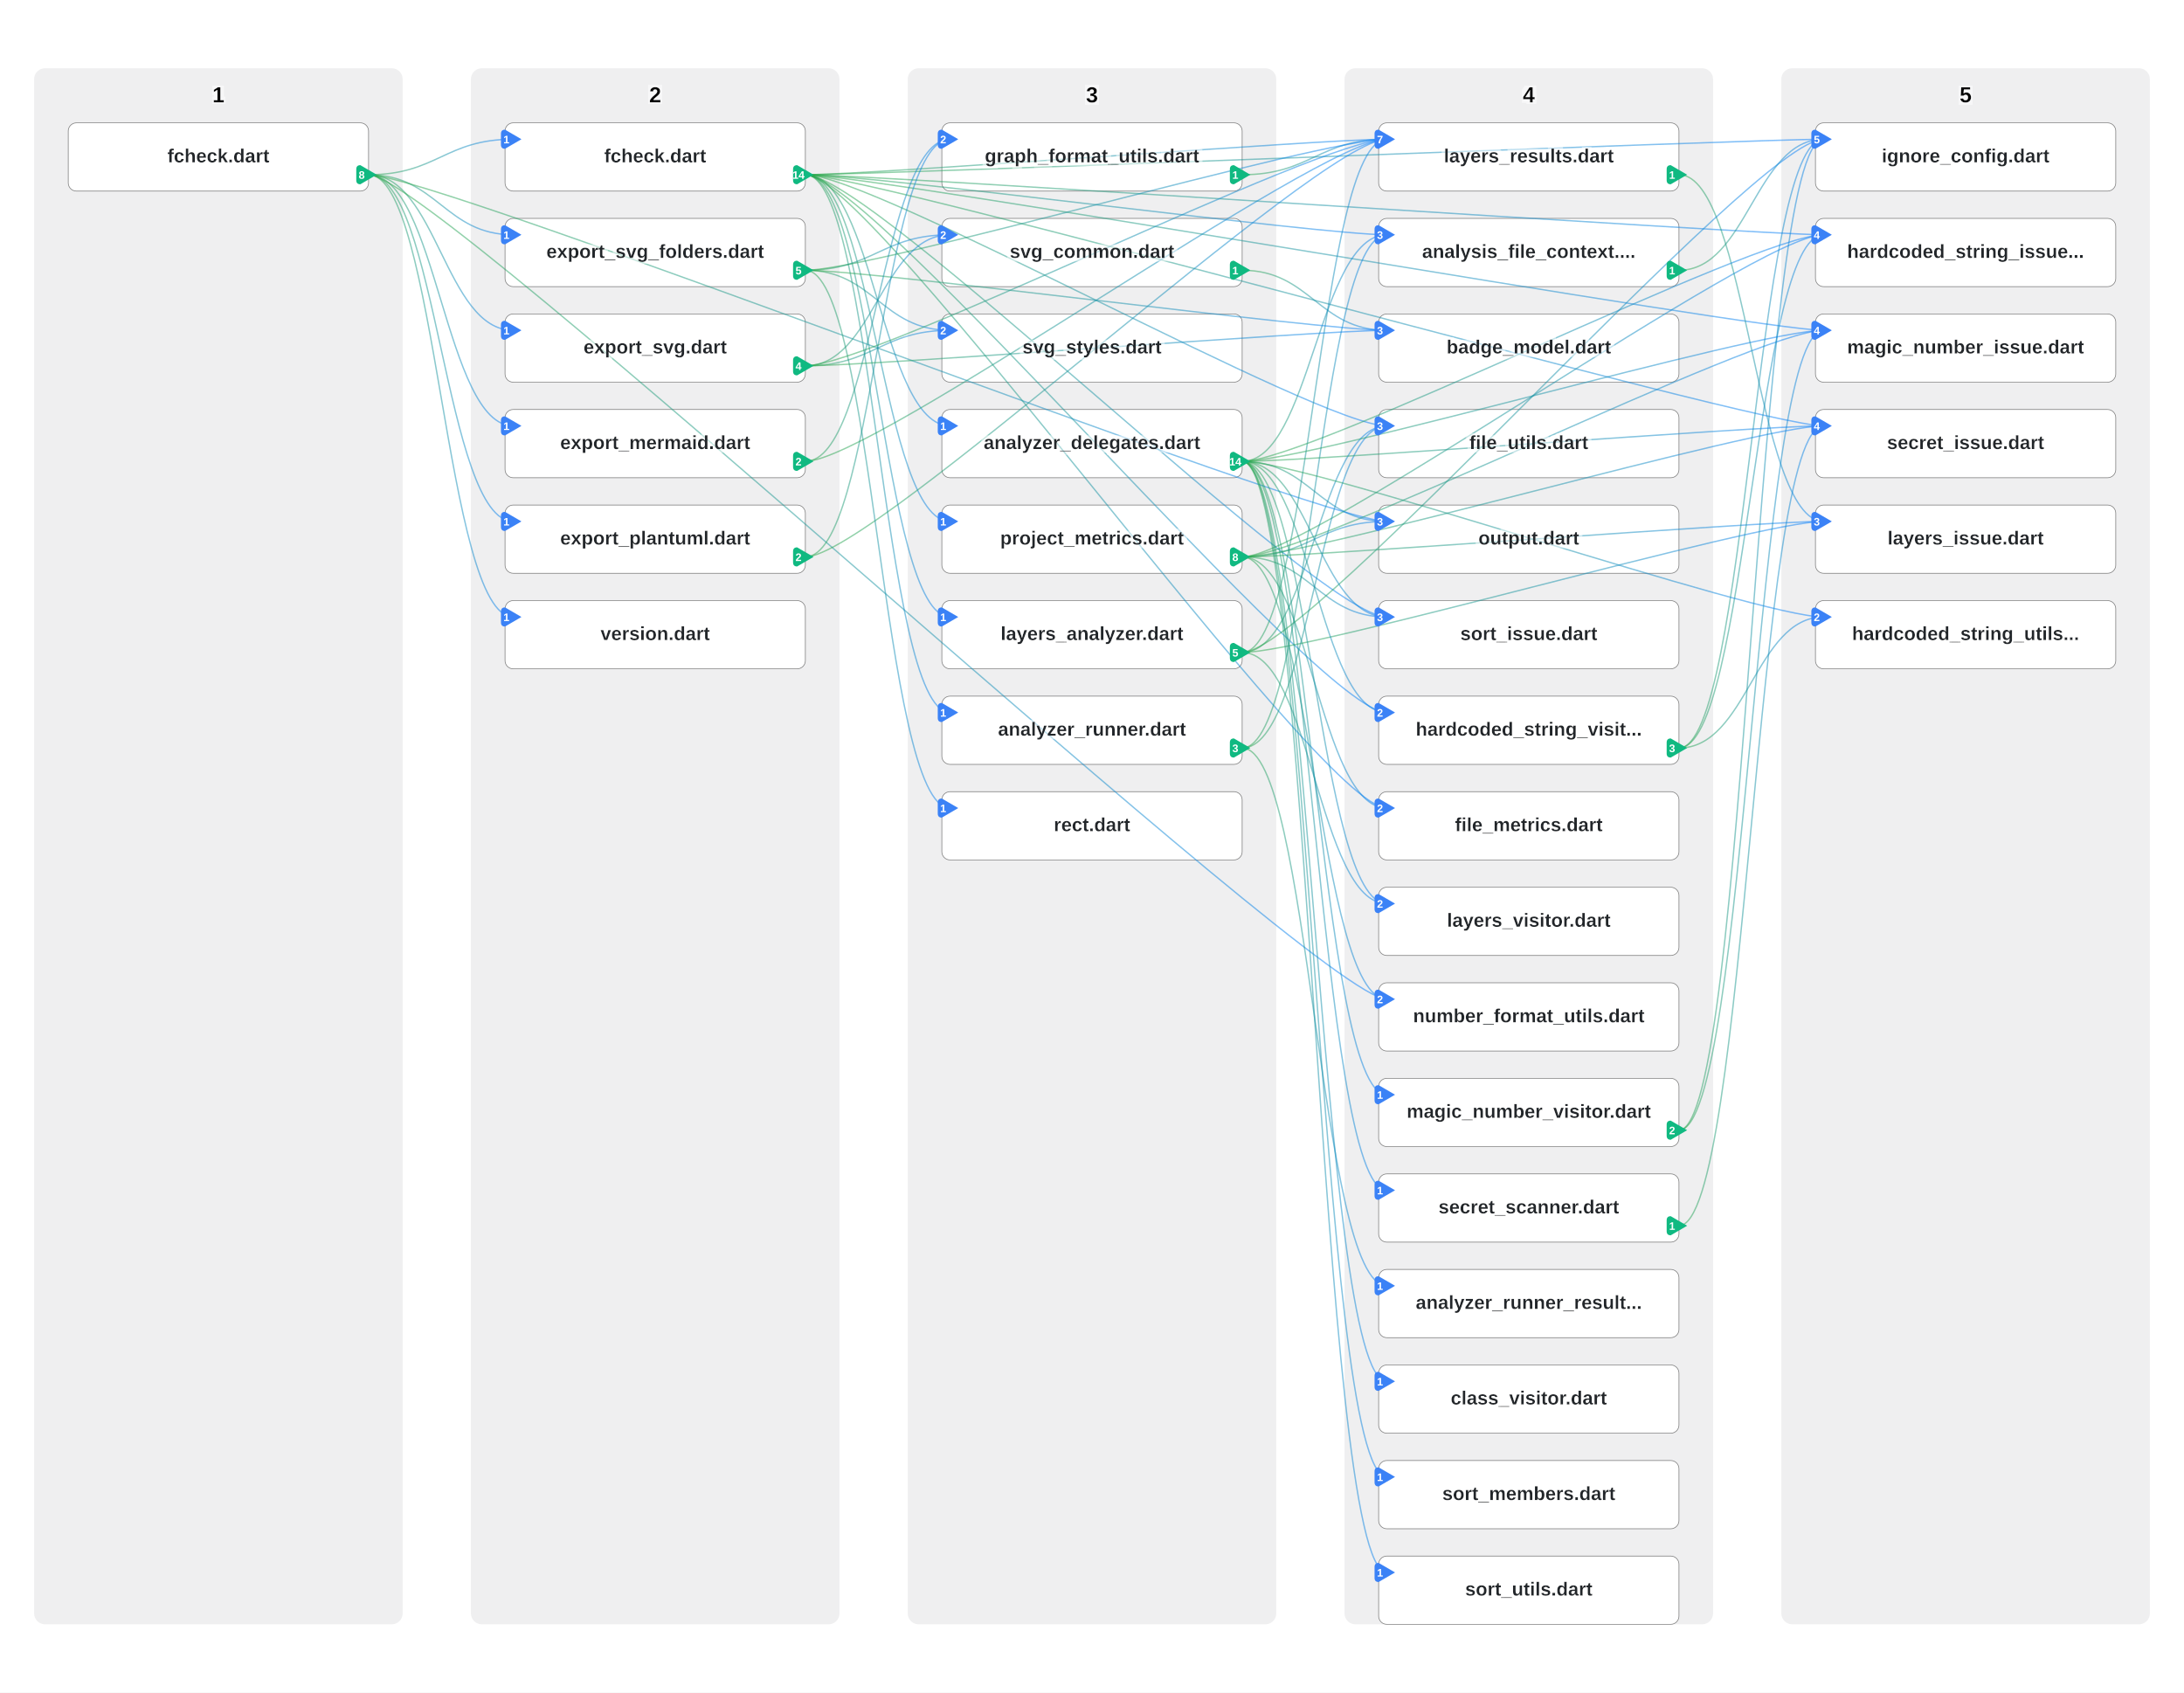
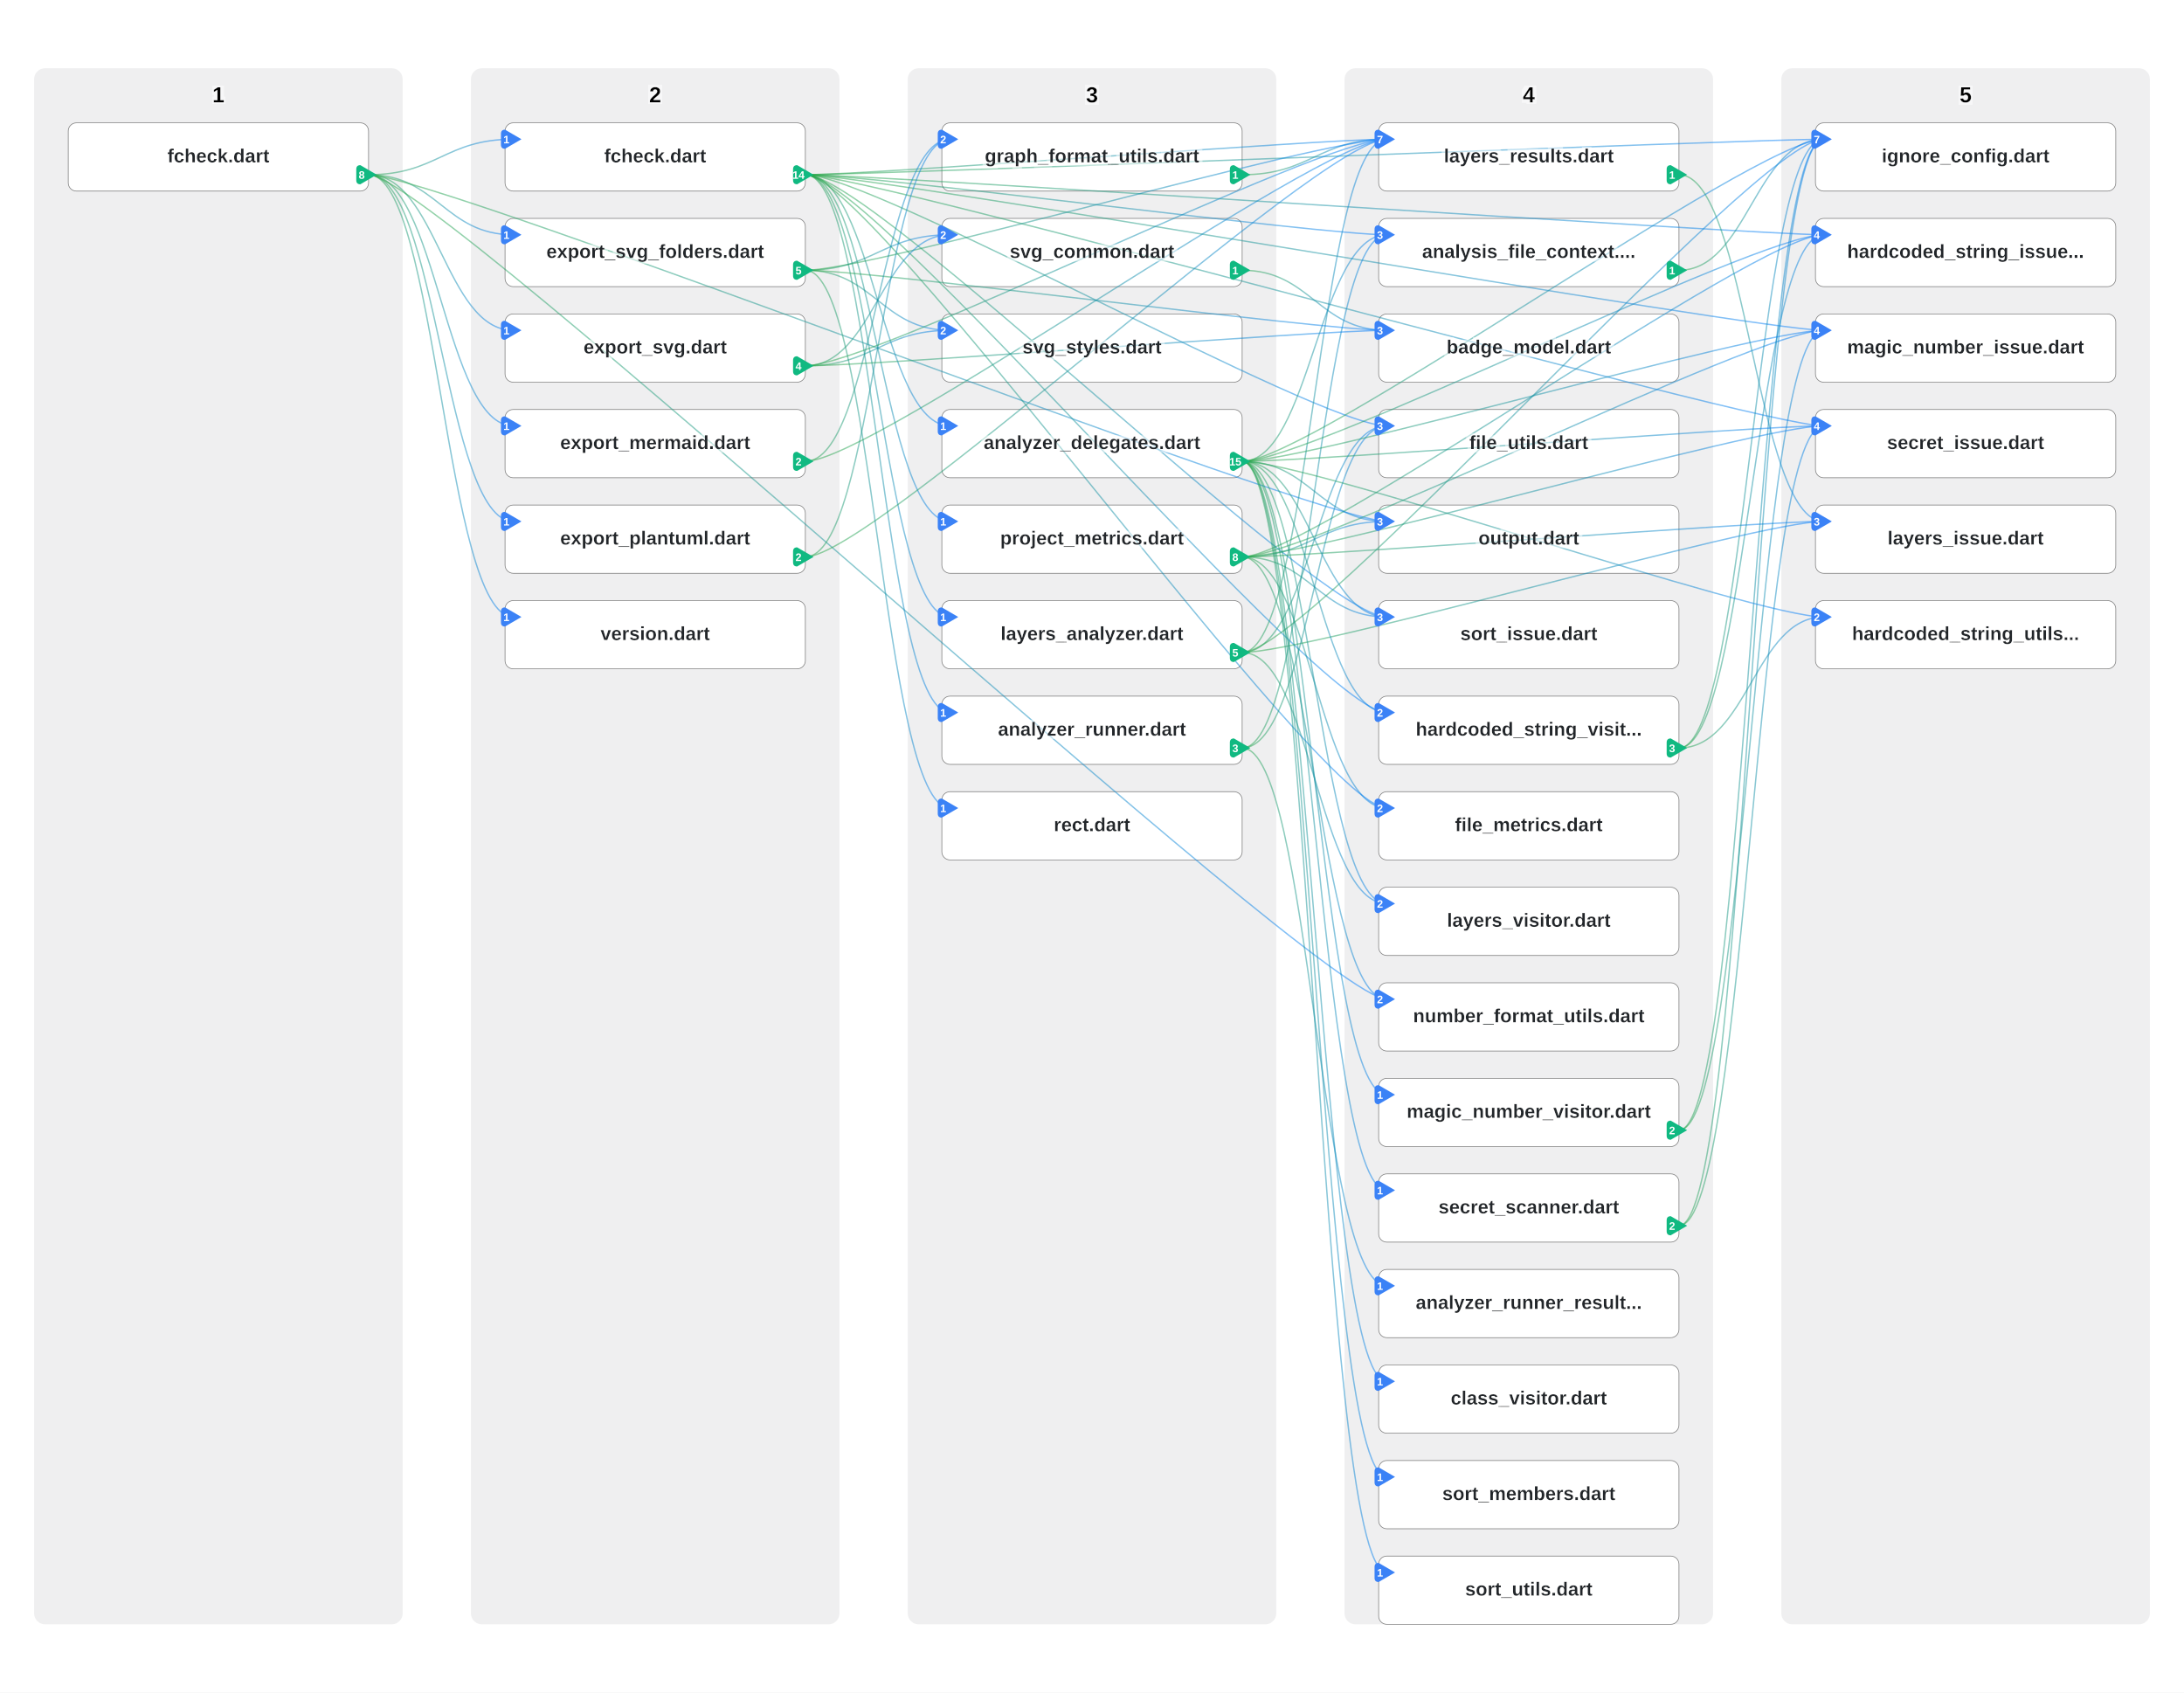
<svg xmlns="http://www.w3.org/2000/svg" width="1600" height="1240" viewBox="0 0 1600 1240" font-family="Arial, Helvetica, sans-serif">
  <defs>
    <filter id="whiteShadow" x="-20%" y="-20%" width="140%" height="140%">
      <feGaussianBlur in="SourceAlpha" stdDeviation="3" />
      <feOffset dx="0" dy="0" result="offsetblur" />
      <feFlood flood-color="white" flood-opacity="1" />
      <feComposite in2="offsetblur" operator="in" />
      <feMerge>
        <feMergeNode />
        <feMergeNode in="SourceGraphic" />
      </feMerge>
    </filter>
    <filter id="hierarchicalShadow" x="-20%" y="-20%" width="140%" height="140%">
      <feGaussianBlur in="SourceAlpha" stdDeviation="5" />
      <feOffset dx="2" dy="2" result="offsetblur" />
      <feFlood flood-color="rgba(0,0,0,0.1)" flood-opacity="0.8" />
      <feComposite in2="offsetblur" operator="in" />
      <feMerge>
        <feMergeNode />
        <feMergeNode in="SourceGraphic" />
      </feMerge>
    </filter>
    <filter id="outlineWhite">
      <feMorphology in="SourceAlpha" result="DILATED" operator="dilate" radius="2" />
      <feFlood flood-color="white" flood-opacity="0.5" result="WHITE" />
      <feComposite in="WHITE" in2="DILATED" operator="in" result="OUTLINE" />
      <feMerge>
        <feMergeNode in="OUTLINE" />
        <feMergeNode in="SourceGraphic" />
      </feMerge>
    </filter>
    <linearGradient id="horizontalGradient" x1="0%" y1="0%" x2="100%" y2="0%">
      <stop offset="0%" stop-color="#28a745" />
      <stop offset="100%" stop-color="#007bff" />
    </linearGradient>
    <linearGradient id="verticalGradient" x1="0%" y1="0%" x2="0%" y2="100%">
      <stop offset="0%" stop-color="#28a745" />
      <stop offset="100%" stop-color="#007bff" />
    </linearGradient>
  </defs>
  <style>  
  .layerBackground { 
    fill: rgba(52, 58, 64, 0.08);     
  }

  .layerBackground:hover { 
    fill: PaleGoldenRod ;
    transition: all 0.1s ease-in-out; 
  }

  .layerBackgroundVirtualFolder { 
    fill: rgba(52, 58, 64, 0.05); 
    stroke: gray; 
    stroke-width: 1; 
    stroke-dasharray: 4,4; 
  }

  .layerBackgroundVirtualFolder:hover { 
    fill: PaleGoldenRod ;
    stroke: gray; 
    stroke-width: 0; 
    stroke-dasharray: 4,4;
    transition: all 0.1s ease-in-out; 
  }
  
  .layerTitle { 
    fill: black; 
    font-size: 16px; 
    font-weight: bold; 
    text-anchor: middle; 
    filter: url(#outlineWhite); 
  }
  
  /* File node styles */
  .fileNode { 
    fill: white; 
    stroke: gray; 
    stroke-width: 0.5; 
    rx: 6; 
    ry: 6;    
  }
  
  .fileNode:hover {     
    fill: PaleGoldenRod;
    transition: all 0.1s ease-in-out; 
  }

  .nodeText { 
    fill: #212529; 
    font-size: 14px; 
    font-weight: 900; 
    text-anchor: middle; 
    dominant-baseline: middle; 
    filter: url(#outlineWhite); 
  }

  /* Unified edge styles */
  .edge { 
    fill: none; 
    stroke: url(#horizontalGradient); 
    stroke-width: 1; 
    opacity: 0.5;
    transition: all 0.1s ease-in-out; 
  }


  .edge:hover { 
    stroke: url(#horizontalGradient); 
    stroke-width: 3; 
    opacity: 1.0; 
  }
  
  .edgeVertical { 
    fill: none; 
    stroke: url(#verticalGradient); 
    stroke-width: 1; 
    opacity: 0.5; 
    transition: all 0.1s ease-in-out; 
  }
  
  .edgeVertical:hover { 
    stroke: url(#verticalGradient); 
    stroke-width: 3; 
    opacity: 1.0; 
  }
  
  /* Special edge styles */
  .cycleEdge { 
    fill: none; 
    stroke: red; 
    stroke-width: 5; 
    opacity: 0.9; 
  }
  
  .warningEdge { 
    fill: none; 
    stroke: orange; 
    stroke-width: 3; 
    opacity: 0.9; 
    transition: all 0.1s ease-in-out; 
  }
  
  .warningEdge:hover { 
    fill: none; 
    stroke: orange; 
    stroke-width: 5; 
    opacity: 1.0; 
  }
  
  /* Unified badge styles with '?' cursor */
  .badge { 
    font-size: 10px; 
    font-weight: bold; 
    fill: white; 
    text-anchor: middle; 
    dominant-baseline: middle; 
    cursor: help; 
    transition: all 0.1s ease-in-out; 
  }
  
  .badge:hover { 
    opacity: 0.8; 
  }
  
  /* Special styles */
  .folderTitleLayer { 
    pointer-events: none; 
    isolation: isolate; 
  }
</style>
  <rect width="100%" height="100%" fill="white" />
  <rect x="25.0" y="50" width="270.0" height="1140.0" rx="8.0" class="layerBackground" />
  <text x="160.0" y="75.0" class="layerTitle">1</text>
  <rect x="345.0" y="50" width="270.0" height="1140.0" rx="8.0" class="layerBackground" />
  <text x="480.0" y="75.0" class="layerTitle">2</text>
  <rect x="665.0" y="50" width="270.0" height="1140.0" rx="8.0" class="layerBackground" />
  <text x="800.0" y="75.0" class="layerTitle">3</text>
  <rect x="985.0" y="50" width="270.0" height="1140.0" rx="8.0" class="layerBackground" />
  <text x="1120.0" y="75.0" class="layerTitle">4</text>
  <rect x="1305.0" y="50" width="270.0" height="1140.0" rx="8.0" class="layerBackground" />
  <text x="1440.0" y="75.0" class="layerTitle">5</text>
  <rect x="50.0" y="90.0" width="220" height="50" class="fileNode" />
  <rect x="370.0" y="90.0" width="220" height="50" class="fileNode" />
  <rect x="370.0" y="160.0" width="220" height="50" class="fileNode" />
  <rect x="370.0" y="230.0" width="220" height="50" class="fileNode" />
  <rect x="370.0" y="300.0" width="220" height="50" class="fileNode" />
  <rect x="370.0" y="370.0" width="220" height="50" class="fileNode" />
  <rect x="370.0" y="440.0" width="220" height="50" class="fileNode" />
  <rect x="690.0" y="90.0" width="220" height="50" class="fileNode" />
  <rect x="690.0" y="160.0" width="220" height="50" class="fileNode" />
  <rect x="690.0" y="230.0" width="220" height="50" class="fileNode" />
  <rect x="690.0" y="300.0" width="220" height="50" class="fileNode" />
  <rect x="690.0" y="370.0" width="220" height="50" class="fileNode" />
  <rect x="690.0" y="440.0" width="220" height="50" class="fileNode" />
  <rect x="690.0" y="510.0" width="220" height="50" class="fileNode" />
  <rect x="690.0" y="580.0" width="220" height="50" class="fileNode" />
  <rect x="1010.0" y="90.0" width="220" height="50" class="fileNode" />
  <rect x="1010.0" y="160.0" width="220" height="50" class="fileNode" />
  <rect x="1010.0" y="230.0" width="220" height="50" class="fileNode" />
  <rect x="1010.0" y="300.0" width="220" height="50" class="fileNode" />
  <rect x="1010.0" y="370.0" width="220" height="50" class="fileNode" />
  <rect x="1010.0" y="440.0" width="220" height="50" class="fileNode" />
  <rect x="1010.0" y="510.0" width="220" height="50" class="fileNode" />
  <rect x="1010.0" y="580.0" width="220" height="50" class="fileNode" />
  <rect x="1010.0" y="650.0" width="220" height="50" class="fileNode" />
  <rect x="1010.0" y="720.0" width="220" height="50" class="fileNode" />
  <rect x="1010.0" y="790.0" width="220" height="50" class="fileNode" />
  <rect x="1010.0" y="860.0" width="220" height="50" class="fileNode" />
  <rect x="1010.0" y="930.0" width="220" height="50" class="fileNode" />
  <rect x="1010.0" y="1000.0" width="220" height="50" class="fileNode" />
  <rect x="1010.0" y="1070.0" width="220" height="50" class="fileNode" />
  <rect x="1010.0" y="1140.0" width="220" height="50" class="fileNode" />
  <rect x="1330.0" y="90.0" width="220" height="50" class="fileNode" />
  <rect x="1330.0" y="160.0" width="220" height="50" class="fileNode" />
  <rect x="1330.0" y="230.0" width="220" height="50" class="fileNode" />
  <rect x="1330.0" y="300.0" width="220" height="50" class="fileNode" />
  <rect x="1330.0" y="370.0" width="220" height="50" class="fileNode" />
  <rect x="1330.0" y="440.0" width="220" height="50" class="fileNode" />
  <g>
    <path d="M 270.0 128.0 C 320.0 128.0, 326.0 312.0, 376.0 312.0" class="edge" />
  </g>
  <g>
    <path d="M 270.0 128.0 C 320.0 128.0, 326.0 382.0, 376.0 382.0" class="edge" />
  </g>
  <g>
    <path d="M 270.0 128.0 C 320.0 128.0, 326.0 242.0, 376.0 242.0" class="edge" />
  </g>
  <g>
    <path d="M 270.0 128.0 C 320.0 128.0, 326.0 172.0, 376.0 172.0" class="edge" />
  </g>
  <g>
    <path d="M 270.0 128.0 C 320.0 128.0, 326.0 102.0, 376.0 102.0" class="edge" />
  </g>
  <g>
    <path d="M 270.0 128.0 C 320.0 128.0, 966.0 732.0, 1016.0 732.0" class="edge" />
  </g>
  <g>
    <path d="M 270.0 128.0 C 320.0 128.0, 966.0 382.0, 1016.0 382.0" class="edge" />
  </g>
  <g>
    <path d="M 270.0 128.0 C 320.0 128.0, 326.0 452.0, 376.0 452.0" class="edge" />
  </g>
  <g>
    <path d="M 590.0 128.0 C 640.0 128.0, 646.0 312.0, 696.0 312.0" class="edge" />
  </g>
  <g>
    <path d="M 590.0 128.0 C 640.0 128.0, 646.0 522.0, 696.0 522.0" class="edge" />
  </g>
  <g>
    <path d="M 590.0 128.0 C 640.0 128.0, 1286.0 172.0, 1336.0 172.0" class="edge" />
  </g>
  <g>
    <path d="M 590.0 128.0 C 640.0 128.0, 966.0 522.0, 1016.0 522.0" class="edge" />
  </g>
  <g>
    <path d="M 590.0 128.0 C 640.0 128.0, 646.0 452.0, 696.0 452.0" class="edge" />
  </g>
  <g>
    <path d="M 590.0 128.0 C 640.0 128.0, 966.0 102.0, 1016.0 102.0" class="edge" />
  </g>
  <g>
    <path d="M 590.0 128.0 C 640.0 128.0, 1286.0 242.0, 1336.0 242.0" class="edge" />
  </g>
  <g>
    <path d="M 590.0 128.0 C 640.0 128.0, 1286.0 312.0, 1336.0 312.0" class="edge" />
  </g>
  <g>
    <path d="M 590.0 128.0 C 640.0 128.0, 966.0 452.0, 1016.0 452.0" class="edge" />
  </g>
  <g>
    <path d="M 590.0 128.0 C 640.0 128.0, 966.0 312.0, 1016.0 312.0" class="edge" />
  </g>
  <g>
    <path d="M 590.0 128.0 C 640.0 128.0, 966.0 592.0, 1016.0 592.0" class="edge" />
  </g>
  <g>
    <path d="M 590.0 128.0 C 640.0 128.0, 966.0 172.0, 1016.0 172.0" class="edge" />
  </g>
  <g>
    <path d="M 590.0 128.0 C 640.0 128.0, 646.0 382.0, 696.0 382.0" class="edge" />
  </g>
  <g>
    <path d="M 590.0 128.0 C 640.0 128.0, 1286.0 102.0, 1336.0 102.0" class="edge" />
  </g>
  <g>
    <path d="M 910.0 408.0 C 960.0 408.0, 1286.0 172.0, 1336.0 172.0" class="edge" />
  </g>
  <g>
    <path d="M 910.0 408.0 C 960.0 408.0, 1286.0 382.0, 1336.0 382.0" class="edge" />
  </g>
  <g>
    <path d="M 910.0 408.0 C 960.0 408.0, 966.0 452.0, 1016.0 452.0" class="edge" />
  </g>
  <g>
    <path d="M 910.0 408.0 C 960.0 408.0, 966.0 592.0, 1016.0 592.0" class="edge" />
  </g>
  <g>
    <path d="M 910.0 408.0 C 960.0 408.0, 1286.0 312.0, 1336.0 312.0" class="edge" />
  </g>
  <g>
    <path d="M 910.0 408.0 C 960.0 408.0, 1286.0 242.0, 1336.0 242.0" class="edge" />
  </g>
  <g>
    <path d="M 910.0 408.0 C 960.0 408.0, 966.0 732.0, 1016.0 732.0" class="edge" />
  </g>
  <g>
    <path d="M 910.0 408.0 C 960.0 408.0, 966.0 382.0, 1016.0 382.0" class="edge" />
  </g>
  <g>
    <path d="M 1230.0 548.0 C 1280.0 548.0, 1286.0 102.0, 1336.0 102.0" class="edge" />
  </g>
  <g>
    <path d="M 1230.0 548.0 C 1280.0 548.0, 1286.0 172.0, 1336.0 172.0" class="edge" />
  </g>
  <g>
    <path d="M 1230.0 548.0 C 1280.0 548.0, 1286.0 452.0, 1336.0 452.0" class="edge" />
  </g>
  <g>
    <path d="M 1230.0 128.0 C 1280.0 128.0, 1286.0 382.0, 1336.0 382.0" class="edge" />
  </g>
  <g>
    <path d="M 910.0 478.0 C 960.0 478.0, 1286.0 382.0, 1336.0 382.0" class="edge" />
  </g>
  <g>
    <path d="M 910.0 478.0 C 960.0 478.0, 966.0 102.0, 1016.0 102.0" class="edge" />
  </g>
  <g>
    <path d="M 910.0 478.0 C 960.0 478.0, 966.0 662.0, 1016.0 662.0" class="edge" />
  </g>
  <g>
    <path d="M 910.0 478.0 C 960.0 478.0, 966.0 312.0, 1016.0 312.0" class="edge" />
  </g>
  <g>
    <path d="M 910.0 478.0 C 960.0 478.0, 1286.0 102.0, 1336.0 102.0" class="edge" />
  </g>
  <g>
    <path d="M 1230.0 898.0 C 1280.0 898.0, 1286.0 312.0, 1336.0 312.0" class="edge" />
  </g>
  <g>
+     <path d="M 1230.0 898.0 C 1280.0 898.0, 1286.0 102.0, 1336.0 102.0" class="edge" />
+   </g>
+   <g>
    <path d="M 1230.0 828.0 C 1280.0 828.0, 1286.0 242.0, 1336.0 242.0" class="edge" />
  </g>
  <g>
    <path d="M 1230.0 828.0 C 1280.0 828.0, 1286.0 102.0, 1336.0 102.0" class="edge" />
  </g>
  <g>
    <path d="M 1230.0 198.0 C 1280.0 198.0, 1286.0 102.0, 1336.0 102.0" class="edge" />
  </g>
  <g>
    <path d="M 910.0 548.0 C 960.0 548.0, 966.0 312.0, 1016.0 312.0" class="edge" />
  </g>
  <g>
    <path d="M 910.0 548.0 C 960.0 548.0, 966.0 942.0, 1016.0 942.0" class="edge" />
  </g>
  <g>
    <path d="M 910.0 548.0 C 960.0 548.0, 966.0 172.0, 1016.0 172.0" class="edge" />
  </g>
  <g>
    <path d="M 910.0 338.0 C 960.0 338.0, 966.0 172.0, 1016.0 172.0" class="edge" />
  </g>
  <g>
    <path d="M 910.0 338.0 C 960.0 338.0, 966.0 522.0, 1016.0 522.0" class="edge" />
  </g>
  <g>
    <path d="M 910.0 338.0 C 960.0 338.0, 1286.0 172.0, 1336.0 172.0" class="edge" />
  </g>
  <g>
    <path d="M 910.0 338.0 C 960.0 338.0, 1286.0 452.0, 1336.0 452.0" class="edge" />
  </g>
  <g>
    <path d="M 910.0 338.0 C 960.0 338.0, 966.0 802.0, 1016.0 802.0" class="edge" />
  </g>
  <g>
    <path d="M 910.0 338.0 C 960.0 338.0, 1286.0 242.0, 1336.0 242.0" class="edge" />
  </g>
  <g>
    <path d="M 910.0 338.0 C 960.0 338.0, 966.0 452.0, 1016.0 452.0" class="edge" />
  </g>
  <g>
    <path d="M 910.0 338.0 C 960.0 338.0, 966.0 1082.0, 1016.0 1082.0" class="edge" />
  </g>
  <g>
    <path d="M 910.0 338.0 C 960.0 338.0, 966.0 1152.0, 1016.0 1152.0" class="edge" />
  </g>
  <g>
    <path d="M 910.0 338.0 C 960.0 338.0, 966.0 1012.0, 1016.0 1012.0" class="edge" />
+   </g>
+   <g>
+     <path d="M 910.0 338.0 C 960.0 338.0, 1286.0 102.0, 1336.0 102.0" class="edge" />
  </g>
  <g>
    <path d="M 910.0 338.0 C 960.0 338.0, 966.0 662.0, 1016.0 662.0" class="edge" />
  </g>
  <g>
    <path d="M 910.0 338.0 C 960.0 338.0, 1286.0 312.0, 1336.0 312.0" class="edge" />
  </g>
  <g>
    <path d="M 910.0 338.0 C 960.0 338.0, 966.0 872.0, 1016.0 872.0" class="edge" />
  </g>
  <g>
    <path d="M 910.0 338.0 C 960.0 338.0, 966.0 382.0, 1016.0 382.0" class="edge" />
  </g>
  <g>
    <path d="M 910.0 128.0 C 960.0 128.0, 966.0 102.0, 1016.0 102.0" class="edge" />
  </g>
  <g>
    <path d="M 910.0 198.0 C 960.0 198.0, 966.0 242.0, 1016.0 242.0" class="edge" />
  </g>
  <g>
    <path d="M 590.0 408.0 C 640.0 408.0, 646.0 102.0, 696.0 102.0" class="edge" />
  </g>
  <g>
    <path d="M 590.0 408.0 C 640.0 408.0, 966.0 102.0, 1016.0 102.0" class="edge" />
  </g>
  <g>
    <path d="M 590.0 198.0 C 640.0 198.0, 966.0 102.0, 1016.0 102.0" class="edge" />
  </g>
  <g>
    <path d="M 590.0 198.0 C 640.0 198.0, 646.0 592.0, 696.0 592.0" class="edge" />
  </g>
  <g>
    <path d="M 590.0 198.0 C 640.0 198.0, 646.0 172.0, 696.0 172.0" class="edge" />
  </g>
  <g>
    <path d="M 590.0 198.0 C 640.0 198.0, 646.0 242.0, 696.0 242.0" class="edge" />
  </g>
  <g>
    <path d="M 590.0 198.0 C 640.0 198.0, 966.0 242.0, 1016.0 242.0" class="edge" />
  </g>
  <g>
    <path d="M 590.0 268.0 C 640.0 268.0, 966.0 102.0, 1016.0 102.0" class="edge" />
  </g>
  <g>
    <path d="M 590.0 268.0 C 640.0 268.0, 646.0 172.0, 696.0 172.0" class="edge" />
  </g>
  <g>
    <path d="M 590.0 268.0 C 640.0 268.0, 646.0 242.0, 696.0 242.0" class="edge" />
  </g>
  <g>
    <path d="M 590.0 268.0 C 640.0 268.0, 966.0 242.0, 1016.0 242.0" class="edge" />
  </g>
  <g>
    <path d="M 590.0 338.0 C 640.0 338.0, 646.0 102.0, 696.0 102.0" class="edge" />
  </g>
  <g>
    <path d="M 590.0 338.0 C 640.0 338.0, 966.0 102.0, 1016.0 102.0" class="edge" />
  </g>
  <g class="outgoingBadge">
    <path d="M 276.0,128.0 L 264.0,121.0 Q 261.0,121.0 261.0,124.0 L 261.0,132.0 Q 261.0,135.0 264.0,135.0 Z" fill="#10b981" />
    <text x="265.0" y="131.0" text-anchor="middle" fill="white" font-size="8.0" font-weight="bold">8</text>
  </g>
  <text x="160.0" y="115.0" class="nodeText">fcheck.dart</text>
  <g class="incomingBadge">
    <path d="M 382.0,102.0 L 370.0,95.0 Q 367.0,95.0 367.0,98.0 L 367.0,106.0 Q 367.0,109.0 370.0,109.0 Z" fill="#3b82f6" />
    <text x="371.0" y="105.0" text-anchor="middle" fill="white" font-size="8.0" font-weight="bold">1</text>
  </g>
  <g class="outgoingBadge">
    <path d="M 596.0,128.0 L 584.0,121.0 Q 581.0,121.0 581.0,124.0 L 581.0,132.0 Q 581.0,135.0 584.0,135.0 Z" fill="#10b981" />
    <text x="585.0" y="131.0" text-anchor="middle" fill="white" font-size="8.0" font-weight="bold">14</text>
  </g>
  <text x="480.0" y="115.0" class="nodeText">fcheck.dart</text>
  <g class="incomingBadge">
    <path d="M 382.0,172.0 L 370.0,165.0 Q 367.0,165.0 367.0,168.0 L 367.0,176.0 Q 367.0,179.0 370.0,179.0 Z" fill="#3b82f6" />
    <text x="371.0" y="175.0" text-anchor="middle" fill="white" font-size="8.0" font-weight="bold">1</text>
  </g>
  <g class="outgoingBadge">
    <path d="M 596.0,198.0 L 584.0,191.0 Q 581.0,191.0 581.0,194.0 L 581.0,202.0 Q 581.0,205.0 584.0,205.0 Z" fill="#10b981" />
    <text x="585.0" y="201.0" text-anchor="middle" fill="white" font-size="8.0" font-weight="bold">5</text>
  </g>
  <text x="480.0" y="185.0" class="nodeText">export_svg_folders.dart</text>
  <g class="incomingBadge">
    <path d="M 382.0,242.0 L 370.0,235.0 Q 367.0,235.0 367.0,238.0 L 367.0,246.0 Q 367.0,249.0 370.0,249.0 Z" fill="#3b82f6" />
    <text x="371.0" y="245.0" text-anchor="middle" fill="white" font-size="8.0" font-weight="bold">1</text>
  </g>
  <g class="outgoingBadge">
    <path d="M 596.0,268.0 L 584.0,261.0 Q 581.0,261.0 581.0,264.0 L 581.0,272.0 Q 581.0,275.0 584.0,275.0 Z" fill="#10b981" />
    <text x="585.0" y="271.0" text-anchor="middle" fill="white" font-size="8.0" font-weight="bold">4</text>
  </g>
  <text x="480.0" y="255.0" class="nodeText">export_svg.dart</text>
  <g class="incomingBadge">
    <path d="M 382.0,312.0 L 370.0,305.0 Q 367.0,305.0 367.0,308.0 L 367.0,316.0 Q 367.0,319.0 370.0,319.0 Z" fill="#3b82f6" />
    <text x="371.0" y="315.0" text-anchor="middle" fill="white" font-size="8.0" font-weight="bold">1</text>
  </g>
  <g class="outgoingBadge">
    <path d="M 596.0,338.0 L 584.0,331.0 Q 581.0,331.0 581.0,334.0 L 581.0,342.0 Q 581.0,345.0 584.0,345.0 Z" fill="#10b981" />
    <text x="585.0" y="341.0" text-anchor="middle" fill="white" font-size="8.0" font-weight="bold">2</text>
  </g>
  <text x="480.0" y="325.0" class="nodeText">export_mermaid.dart</text>
  <g class="incomingBadge">
    <path d="M 382.0,382.0 L 370.0,375.0 Q 367.0,375.0 367.0,378.0 L 367.0,386.0 Q 367.0,389.0 370.0,389.0 Z" fill="#3b82f6" />
    <text x="371.0" y="385.0" text-anchor="middle" fill="white" font-size="8.0" font-weight="bold">1</text>
  </g>
  <g class="outgoingBadge">
    <path d="M 596.0,408.0 L 584.0,401.0 Q 581.0,401.0 581.0,404.0 L 581.0,412.0 Q 581.0,415.0 584.0,415.0 Z" fill="#10b981" />
    <text x="585.0" y="411.0" text-anchor="middle" fill="white" font-size="8.0" font-weight="bold">2</text>
  </g>
  <text x="480.0" y="395.0" class="nodeText">export_plantuml.dart</text>
  <g class="incomingBadge">
    <path d="M 382.0,452.0 L 370.0,445.0 Q 367.0,445.0 367.0,448.0 L 367.0,456.0 Q 367.0,459.0 370.0,459.0 Z" fill="#3b82f6" />
    <text x="371.0" y="455.0" text-anchor="middle" fill="white" font-size="8.0" font-weight="bold">1</text>
  </g>
  <text x="480.0" y="465.0" class="nodeText">version.dart</text>
  <g class="incomingBadge">
    <path d="M 702.0,102.0 L 690.0,95.0 Q 687.0,95.0 687.0,98.0 L 687.0,106.0 Q 687.0,109.0 690.0,109.0 Z" fill="#3b82f6" />
    <text x="691.0" y="105.0" text-anchor="middle" fill="white" font-size="8.0" font-weight="bold">2</text>
  </g>
  <g class="outgoingBadge">
    <path d="M 916.0,128.0 L 904.0,121.0 Q 901.0,121.0 901.0,124.0 L 901.0,132.0 Q 901.0,135.0 904.0,135.0 Z" fill="#10b981" />
    <text x="905.0" y="131.0" text-anchor="middle" fill="white" font-size="8.0" font-weight="bold">1</text>
  </g>
  <text x="800.0" y="115.0" class="nodeText">graph_format_utils.dart</text>
  <g class="incomingBadge">
    <path d="M 702.0,172.0 L 690.0,165.0 Q 687.0,165.0 687.0,168.0 L 687.0,176.0 Q 687.0,179.0 690.0,179.0 Z" fill="#3b82f6" />
    <text x="691.0" y="175.0" text-anchor="middle" fill="white" font-size="8.0" font-weight="bold">2</text>
  </g>
  <g class="outgoingBadge">
    <path d="M 916.0,198.0 L 904.0,191.0 Q 901.0,191.0 901.0,194.0 L 901.0,202.0 Q 901.0,205.0 904.0,205.0 Z" fill="#10b981" />
    <text x="905.0" y="201.0" text-anchor="middle" fill="white" font-size="8.0" font-weight="bold">1</text>
  </g>
  <text x="800.0" y="185.0" class="nodeText">svg_common.dart</text>
  <g class="incomingBadge">
    <path d="M 702.0,242.0 L 690.0,235.0 Q 687.0,235.0 687.0,238.0 L 687.0,246.0 Q 687.0,249.0 690.0,249.0 Z" fill="#3b82f6" />
    <text x="691.0" y="245.0" text-anchor="middle" fill="white" font-size="8.0" font-weight="bold">2</text>
  </g>
  <text x="800.0" y="255.0" class="nodeText">svg_styles.dart</text>
  <g class="incomingBadge">
    <path d="M 702.0,312.0 L 690.0,305.0 Q 687.0,305.0 687.0,308.0 L 687.0,316.0 Q 687.0,319.0 690.0,319.0 Z" fill="#3b82f6" />
    <text x="691.0" y="315.0" text-anchor="middle" fill="white" font-size="8.0" font-weight="bold">1</text>
  </g>
  <g class="outgoingBadge">
    <path d="M 916.0,338.0 L 904.0,331.0 Q 901.0,331.0 901.0,334.0 L 901.0,342.0 Q 901.0,345.0 904.0,345.0 Z" fill="#10b981" />
-     <text x="905.0" y="341.0" text-anchor="middle" fill="white" font-size="8.0" font-weight="bold">14</text>
+     <text x="905.0" y="341.0" text-anchor="middle" fill="white" font-size="8.0" font-weight="bold">15</text>
  </g>
  <text x="800.0" y="325.0" class="nodeText">analyzer_delegates.dart</text>
  <g class="incomingBadge">
    <path d="M 702.0,382.0 L 690.0,375.0 Q 687.0,375.0 687.0,378.0 L 687.0,386.0 Q 687.0,389.0 690.0,389.0 Z" fill="#3b82f6" />
    <text x="691.0" y="385.0" text-anchor="middle" fill="white" font-size="8.0" font-weight="bold">1</text>
  </g>
  <g class="outgoingBadge">
    <path d="M 916.0,408.0 L 904.0,401.0 Q 901.0,401.0 901.0,404.0 L 901.0,412.0 Q 901.0,415.0 904.0,415.0 Z" fill="#10b981" />
    <text x="905.0" y="411.0" text-anchor="middle" fill="white" font-size="8.0" font-weight="bold">8</text>
  </g>
  <text x="800.0" y="395.0" class="nodeText">project_metrics.dart</text>
  <g class="incomingBadge">
    <path d="M 702.0,452.0 L 690.0,445.0 Q 687.0,445.0 687.0,448.0 L 687.0,456.0 Q 687.0,459.0 690.0,459.0 Z" fill="#3b82f6" />
    <text x="691.0" y="455.0" text-anchor="middle" fill="white" font-size="8.0" font-weight="bold">1</text>
  </g>
  <g class="outgoingBadge">
    <path d="M 916.0,478.0 L 904.0,471.0 Q 901.0,471.0 901.0,474.0 L 901.0,482.0 Q 901.0,485.0 904.0,485.0 Z" fill="#10b981" />
    <text x="905.0" y="481.0" text-anchor="middle" fill="white" font-size="8.0" font-weight="bold">5</text>
  </g>
  <text x="800.0" y="465.0" class="nodeText">layers_analyzer.dart</text>
  <g class="incomingBadge">
    <path d="M 702.0,522.0 L 690.0,515.0 Q 687.0,515.0 687.0,518.0 L 687.0,526.0 Q 687.0,529.0 690.0,529.0 Z" fill="#3b82f6" />
    <text x="691.0" y="525.0" text-anchor="middle" fill="white" font-size="8.0" font-weight="bold">1</text>
  </g>
  <g class="outgoingBadge">
    <path d="M 916.0,548.0 L 904.0,541.0 Q 901.0,541.0 901.0,544.0 L 901.0,552.0 Q 901.0,555.0 904.0,555.0 Z" fill="#10b981" />
    <text x="905.0" y="551.0" text-anchor="middle" fill="white" font-size="8.0" font-weight="bold">3</text>
  </g>
  <text x="800.0" y="535.0" class="nodeText">analyzer_runner.dart</text>
  <g class="incomingBadge">
    <path d="M 702.0,592.0 L 690.0,585.0 Q 687.0,585.0 687.0,588.0 L 687.0,596.0 Q 687.0,599.0 690.0,599.0 Z" fill="#3b82f6" />
    <text x="691.0" y="595.0" text-anchor="middle" fill="white" font-size="8.0" font-weight="bold">1</text>
  </g>
  <text x="800.0" y="605.0" class="nodeText">rect.dart</text>
  <g class="incomingBadge">
    <path d="M 1022.0,102.0 L 1010.0,95.0 Q 1007.0,95.0 1007.0,98.0 L 1007.0,106.0 Q 1007.0,109.0 1010.0,109.0 Z" fill="#3b82f6" />
    <text x="1011.0" y="105.0" text-anchor="middle" fill="white" font-size="8.0" font-weight="bold">7</text>
  </g>
  <g class="outgoingBadge">
    <path d="M 1236.0,128.0 L 1224.0,121.0 Q 1221.0,121.0 1221.0,124.0 L 1221.0,132.0 Q 1221.0,135.0 1224.0,135.0 Z" fill="#10b981" />
    <text x="1225.0" y="131.0" text-anchor="middle" fill="white" font-size="8.0" font-weight="bold">1</text>
  </g>
  <text x="1120.0" y="115.0" class="nodeText">layers_results.dart</text>
  <g class="incomingBadge">
    <path d="M 1022.0,172.0 L 1010.0,165.0 Q 1007.0,165.0 1007.0,168.0 L 1007.0,176.0 Q 1007.0,179.0 1010.0,179.0 Z" fill="#3b82f6" />
    <text x="1011.0" y="175.0" text-anchor="middle" fill="white" font-size="8.0" font-weight="bold">3</text>
  </g>
  <g class="outgoingBadge">
    <path d="M 1236.0,198.0 L 1224.0,191.0 Q 1221.0,191.0 1221.0,194.0 L 1221.0,202.0 Q 1221.0,205.0 1224.0,205.0 Z" fill="#10b981" />
    <text x="1225.0" y="201.0" text-anchor="middle" fill="white" font-size="8.0" font-weight="bold">1</text>
  </g>
  <text x="1120.0" y="185.0" class="nodeText">analysis_file_context....</text>
  <g class="incomingBadge">
    <path d="M 1022.0,242.0 L 1010.0,235.0 Q 1007.0,235.0 1007.0,238.0 L 1007.0,246.0 Q 1007.0,249.0 1010.0,249.0 Z" fill="#3b82f6" />
    <text x="1011.0" y="245.0" text-anchor="middle" fill="white" font-size="8.0" font-weight="bold">3</text>
  </g>
  <text x="1120.0" y="255.0" class="nodeText">badge_model.dart</text>
  <g class="incomingBadge">
    <path d="M 1022.0,312.0 L 1010.0,305.0 Q 1007.0,305.0 1007.0,308.0 L 1007.0,316.0 Q 1007.0,319.0 1010.0,319.0 Z" fill="#3b82f6" />
    <text x="1011.0" y="315.0" text-anchor="middle" fill="white" font-size="8.0" font-weight="bold">3</text>
  </g>
  <text x="1120.0" y="325.0" class="nodeText">file_utils.dart</text>
  <g class="incomingBadge">
    <path d="M 1022.0,382.0 L 1010.0,375.0 Q 1007.0,375.0 1007.0,378.0 L 1007.0,386.0 Q 1007.0,389.0 1010.0,389.0 Z" fill="#3b82f6" />
    <text x="1011.0" y="385.0" text-anchor="middle" fill="white" font-size="8.0" font-weight="bold">3</text>
  </g>
  <text x="1120.0" y="395.0" class="nodeText">output.dart</text>
  <g class="incomingBadge">
    <path d="M 1022.0,452.0 L 1010.0,445.0 Q 1007.0,445.0 1007.0,448.0 L 1007.0,456.0 Q 1007.0,459.0 1010.0,459.0 Z" fill="#3b82f6" />
    <text x="1011.0" y="455.0" text-anchor="middle" fill="white" font-size="8.0" font-weight="bold">3</text>
  </g>
  <text x="1120.0" y="465.0" class="nodeText">sort_issue.dart</text>
  <g class="incomingBadge">
    <path d="M 1022.0,522.0 L 1010.0,515.0 Q 1007.0,515.0 1007.0,518.0 L 1007.0,526.0 Q 1007.0,529.0 1010.0,529.0 Z" fill="#3b82f6" />
    <text x="1011.0" y="525.0" text-anchor="middle" fill="white" font-size="8.0" font-weight="bold">2</text>
  </g>
  <g class="outgoingBadge">
    <path d="M 1236.0,548.0 L 1224.0,541.0 Q 1221.0,541.0 1221.0,544.0 L 1221.0,552.0 Q 1221.0,555.0 1224.0,555.0 Z" fill="#10b981" />
    <text x="1225.0" y="551.0" text-anchor="middle" fill="white" font-size="8.0" font-weight="bold">3</text>
  </g>
  <text x="1120.0" y="535.0" class="nodeText">hardcoded_string_visit...</text>
  <g class="incomingBadge">
    <path d="M 1022.0,592.0 L 1010.0,585.0 Q 1007.0,585.0 1007.0,588.0 L 1007.0,596.0 Q 1007.0,599.0 1010.0,599.0 Z" fill="#3b82f6" />
    <text x="1011.0" y="595.0" text-anchor="middle" fill="white" font-size="8.0" font-weight="bold">2</text>
  </g>
  <text x="1120.0" y="605.0" class="nodeText">file_metrics.dart</text>
  <g class="incomingBadge">
    <path d="M 1022.0,662.0 L 1010.0,655.0 Q 1007.0,655.0 1007.0,658.0 L 1007.0,666.0 Q 1007.0,669.0 1010.0,669.0 Z" fill="#3b82f6" />
    <text x="1011.0" y="665.0" text-anchor="middle" fill="white" font-size="8.0" font-weight="bold">2</text>
  </g>
  <text x="1120.0" y="675.0" class="nodeText">layers_visitor.dart</text>
  <g class="incomingBadge">
    <path d="M 1022.0,732.0 L 1010.0,725.0 Q 1007.0,725.0 1007.0,728.0 L 1007.0,736.0 Q 1007.0,739.0 1010.0,739.0 Z" fill="#3b82f6" />
    <text x="1011.0" y="735.0" text-anchor="middle" fill="white" font-size="8.0" font-weight="bold">2</text>
  </g>
  <text x="1120.0" y="745.0" class="nodeText">number_format_utils.dart</text>
  <g class="incomingBadge">
    <path d="M 1022.0,802.0 L 1010.0,795.0 Q 1007.0,795.0 1007.0,798.0 L 1007.0,806.0 Q 1007.0,809.0 1010.0,809.0 Z" fill="#3b82f6" />
    <text x="1011.0" y="805.0" text-anchor="middle" fill="white" font-size="8.0" font-weight="bold">1</text>
  </g>
  <g class="outgoingBadge">
    <path d="M 1236.0,828.0 L 1224.0,821.0 Q 1221.0,821.0 1221.0,824.0 L 1221.0,832.0 Q 1221.0,835.0 1224.0,835.0 Z" fill="#10b981" />
    <text x="1225.0" y="831.0" text-anchor="middle" fill="white" font-size="8.0" font-weight="bold">2</text>
  </g>
  <text x="1120.0" y="815.0" class="nodeText">magic_number_visitor.dart</text>
  <g class="incomingBadge">
    <path d="M 1022.0,872.0 L 1010.0,865.0 Q 1007.0,865.0 1007.0,868.0 L 1007.0,876.0 Q 1007.0,879.0 1010.0,879.0 Z" fill="#3b82f6" />
    <text x="1011.0" y="875.0" text-anchor="middle" fill="white" font-size="8.0" font-weight="bold">1</text>
  </g>
  <g class="outgoingBadge">
    <path d="M 1236.0,898.0 L 1224.0,891.0 Q 1221.0,891.0 1221.0,894.0 L 1221.0,902.0 Q 1221.0,905.0 1224.0,905.0 Z" fill="#10b981" />
-     <text x="1225.0" y="901.0" text-anchor="middle" fill="white" font-size="8.0" font-weight="bold">1</text>
+     <text x="1225.0" y="901.0" text-anchor="middle" fill="white" font-size="8.0" font-weight="bold">2</text>
  </g>
  <text x="1120.0" y="885.0" class="nodeText">secret_scanner.dart</text>
  <g class="incomingBadge">
    <path d="M 1022.0,942.0 L 1010.0,935.0 Q 1007.0,935.0 1007.0,938.0 L 1007.0,946.0 Q 1007.0,949.0 1010.0,949.0 Z" fill="#3b82f6" />
    <text x="1011.0" y="945.0" text-anchor="middle" fill="white" font-size="8.0" font-weight="bold">1</text>
  </g>
  <text x="1120.0" y="955.0" class="nodeText">analyzer_runner_result...</text>
  <g class="incomingBadge">
    <path d="M 1022.0,1012.0 L 1010.0,1005.0 Q 1007.0,1005.0 1007.0,1008.0 L 1007.0,1016.0 Q 1007.0,1019.0 1010.0,1019.0 Z" fill="#3b82f6" />
    <text x="1011.0" y="1015.0" text-anchor="middle" fill="white" font-size="8.0" font-weight="bold">1</text>
  </g>
  <text x="1120.0" y="1025.0" class="nodeText">class_visitor.dart</text>
  <g class="incomingBadge">
    <path d="M 1022.0,1082.0 L 1010.0,1075.0 Q 1007.0,1075.0 1007.0,1078.0 L 1007.0,1086.0 Q 1007.0,1089.0 1010.0,1089.0 Z" fill="#3b82f6" />
    <text x="1011.0" y="1085.0" text-anchor="middle" fill="white" font-size="8.0" font-weight="bold">1</text>
  </g>
  <text x="1120.0" y="1095.0" class="nodeText">sort_members.dart</text>
  <g class="incomingBadge">
    <path d="M 1022.0,1152.0 L 1010.0,1145.0 Q 1007.0,1145.0 1007.0,1148.0 L 1007.0,1156.0 Q 1007.0,1159.0 1010.0,1159.0 Z" fill="#3b82f6" />
    <text x="1011.0" y="1155.0" text-anchor="middle" fill="white" font-size="8.0" font-weight="bold">1</text>
  </g>
  <text x="1120.0" y="1165.0" class="nodeText">sort_utils.dart</text>
  <g class="incomingBadge">
    <path d="M 1342.0,102.0 L 1330.0,95.0 Q 1327.0,95.0 1327.0,98.0 L 1327.0,106.0 Q 1327.0,109.0 1330.0,109.0 Z" fill="#3b82f6" />
-     <text x="1331.0" y="105.0" text-anchor="middle" fill="white" font-size="8.0" font-weight="bold">5</text>
+     <text x="1331.0" y="105.0" text-anchor="middle" fill="white" font-size="8.0" font-weight="bold">7</text>
  </g>
  <text x="1440.0" y="115.0" class="nodeText">ignore_config.dart</text>
  <g class="incomingBadge">
    <path d="M 1342.0,172.0 L 1330.0,165.0 Q 1327.0,165.0 1327.0,168.0 L 1327.0,176.0 Q 1327.0,179.0 1330.0,179.0 Z" fill="#3b82f6" />
    <text x="1331.0" y="175.0" text-anchor="middle" fill="white" font-size="8.0" font-weight="bold">4</text>
  </g>
  <text x="1440.0" y="185.0" class="nodeText">hardcoded_string_issue...</text>
  <g class="incomingBadge">
    <path d="M 1342.0,242.0 L 1330.0,235.0 Q 1327.0,235.0 1327.0,238.0 L 1327.0,246.0 Q 1327.0,249.0 1330.0,249.0 Z" fill="#3b82f6" />
    <text x="1331.0" y="245.0" text-anchor="middle" fill="white" font-size="8.0" font-weight="bold">4</text>
  </g>
  <text x="1440.0" y="255.0" class="nodeText">magic_number_issue.dart</text>
  <g class="incomingBadge">
    <path d="M 1342.0,312.0 L 1330.0,305.0 Q 1327.0,305.0 1327.0,308.0 L 1327.0,316.0 Q 1327.0,319.0 1330.0,319.0 Z" fill="#3b82f6" />
    <text x="1331.0" y="315.0" text-anchor="middle" fill="white" font-size="8.0" font-weight="bold">4</text>
  </g>
  <text x="1440.0" y="325.0" class="nodeText">secret_issue.dart</text>
  <g class="incomingBadge">
    <path d="M 1342.0,382.0 L 1330.0,375.0 Q 1327.0,375.0 1327.0,378.0 L 1327.0,386.0 Q 1327.0,389.0 1330.0,389.0 Z" fill="#3b82f6" />
    <text x="1331.0" y="385.0" text-anchor="middle" fill="white" font-size="8.0" font-weight="bold">3</text>
  </g>
  <text x="1440.0" y="395.0" class="nodeText">layers_issue.dart</text>
  <g class="incomingBadge">
    <path d="M 1342.0,452.0 L 1330.0,445.0 Q 1327.0,445.0 1327.0,448.0 L 1327.0,456.0 Q 1327.0,459.0 1330.0,459.0 Z" fill="#3b82f6" />
    <text x="1331.0" y="455.0" text-anchor="middle" fill="white" font-size="8.0" font-weight="bold">2</text>
  </g>
  <text x="1440.0" y="465.0" class="nodeText">hardcoded_string_utils...</text>
</svg>
